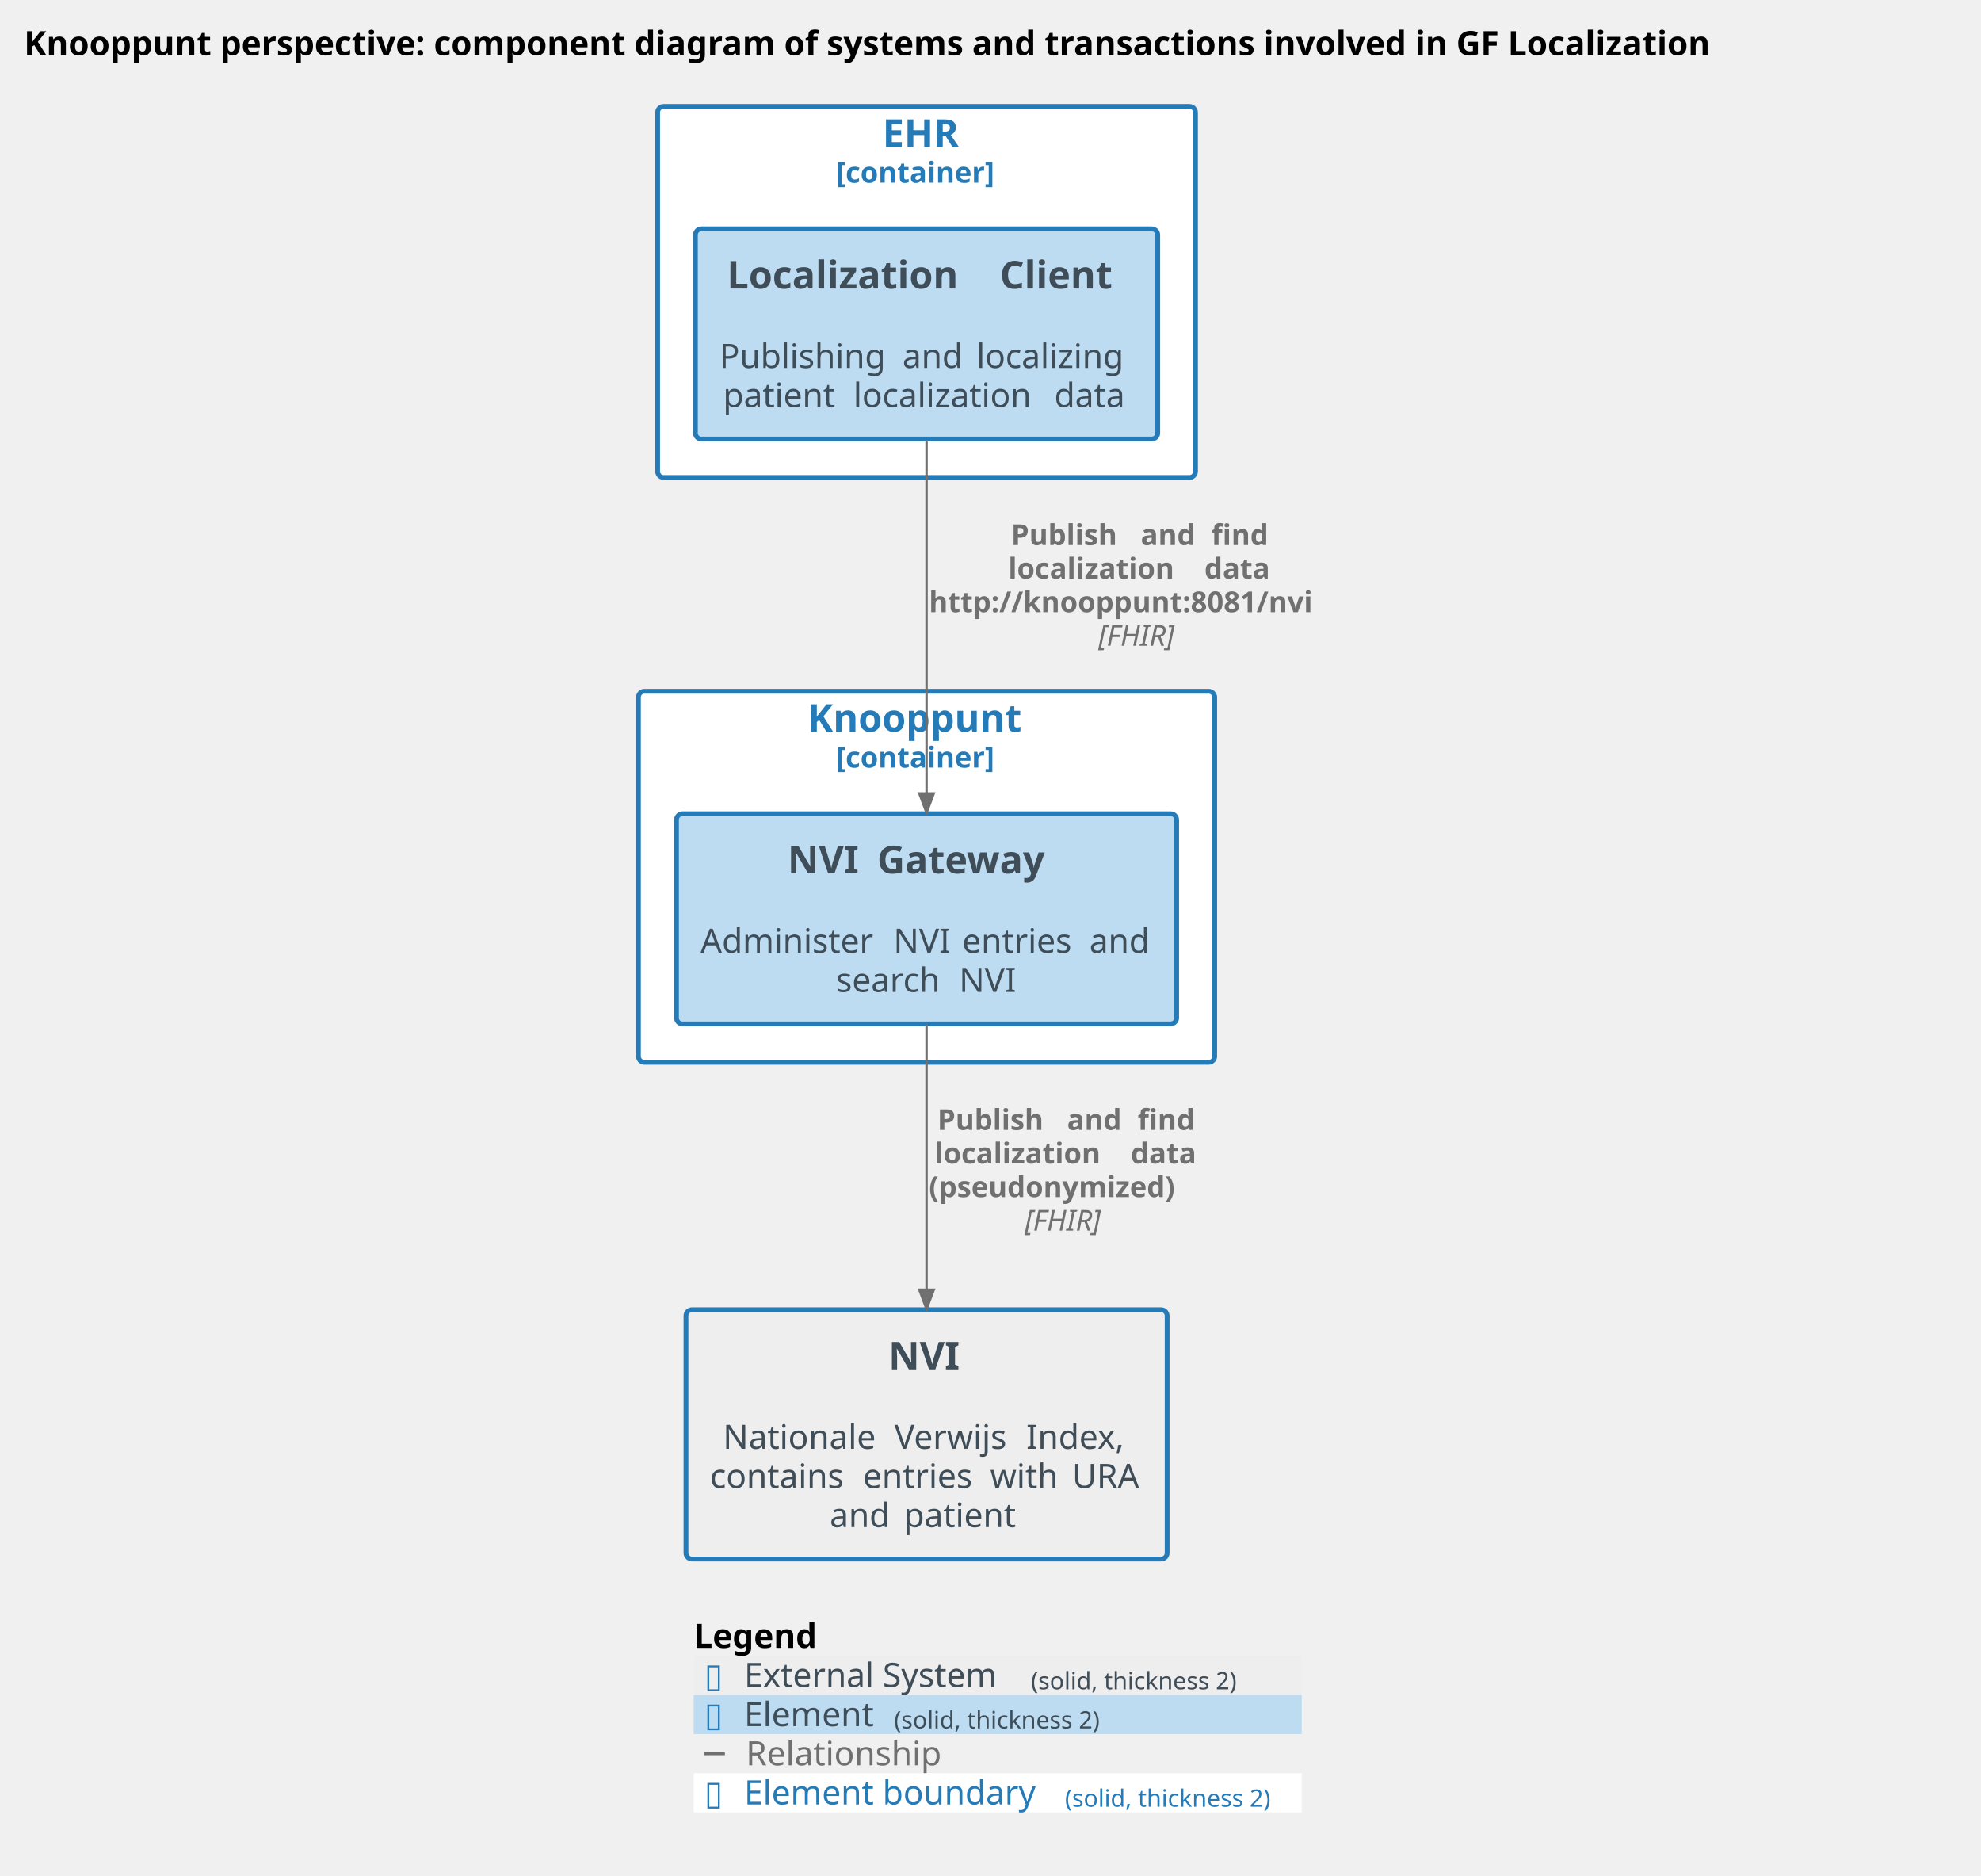
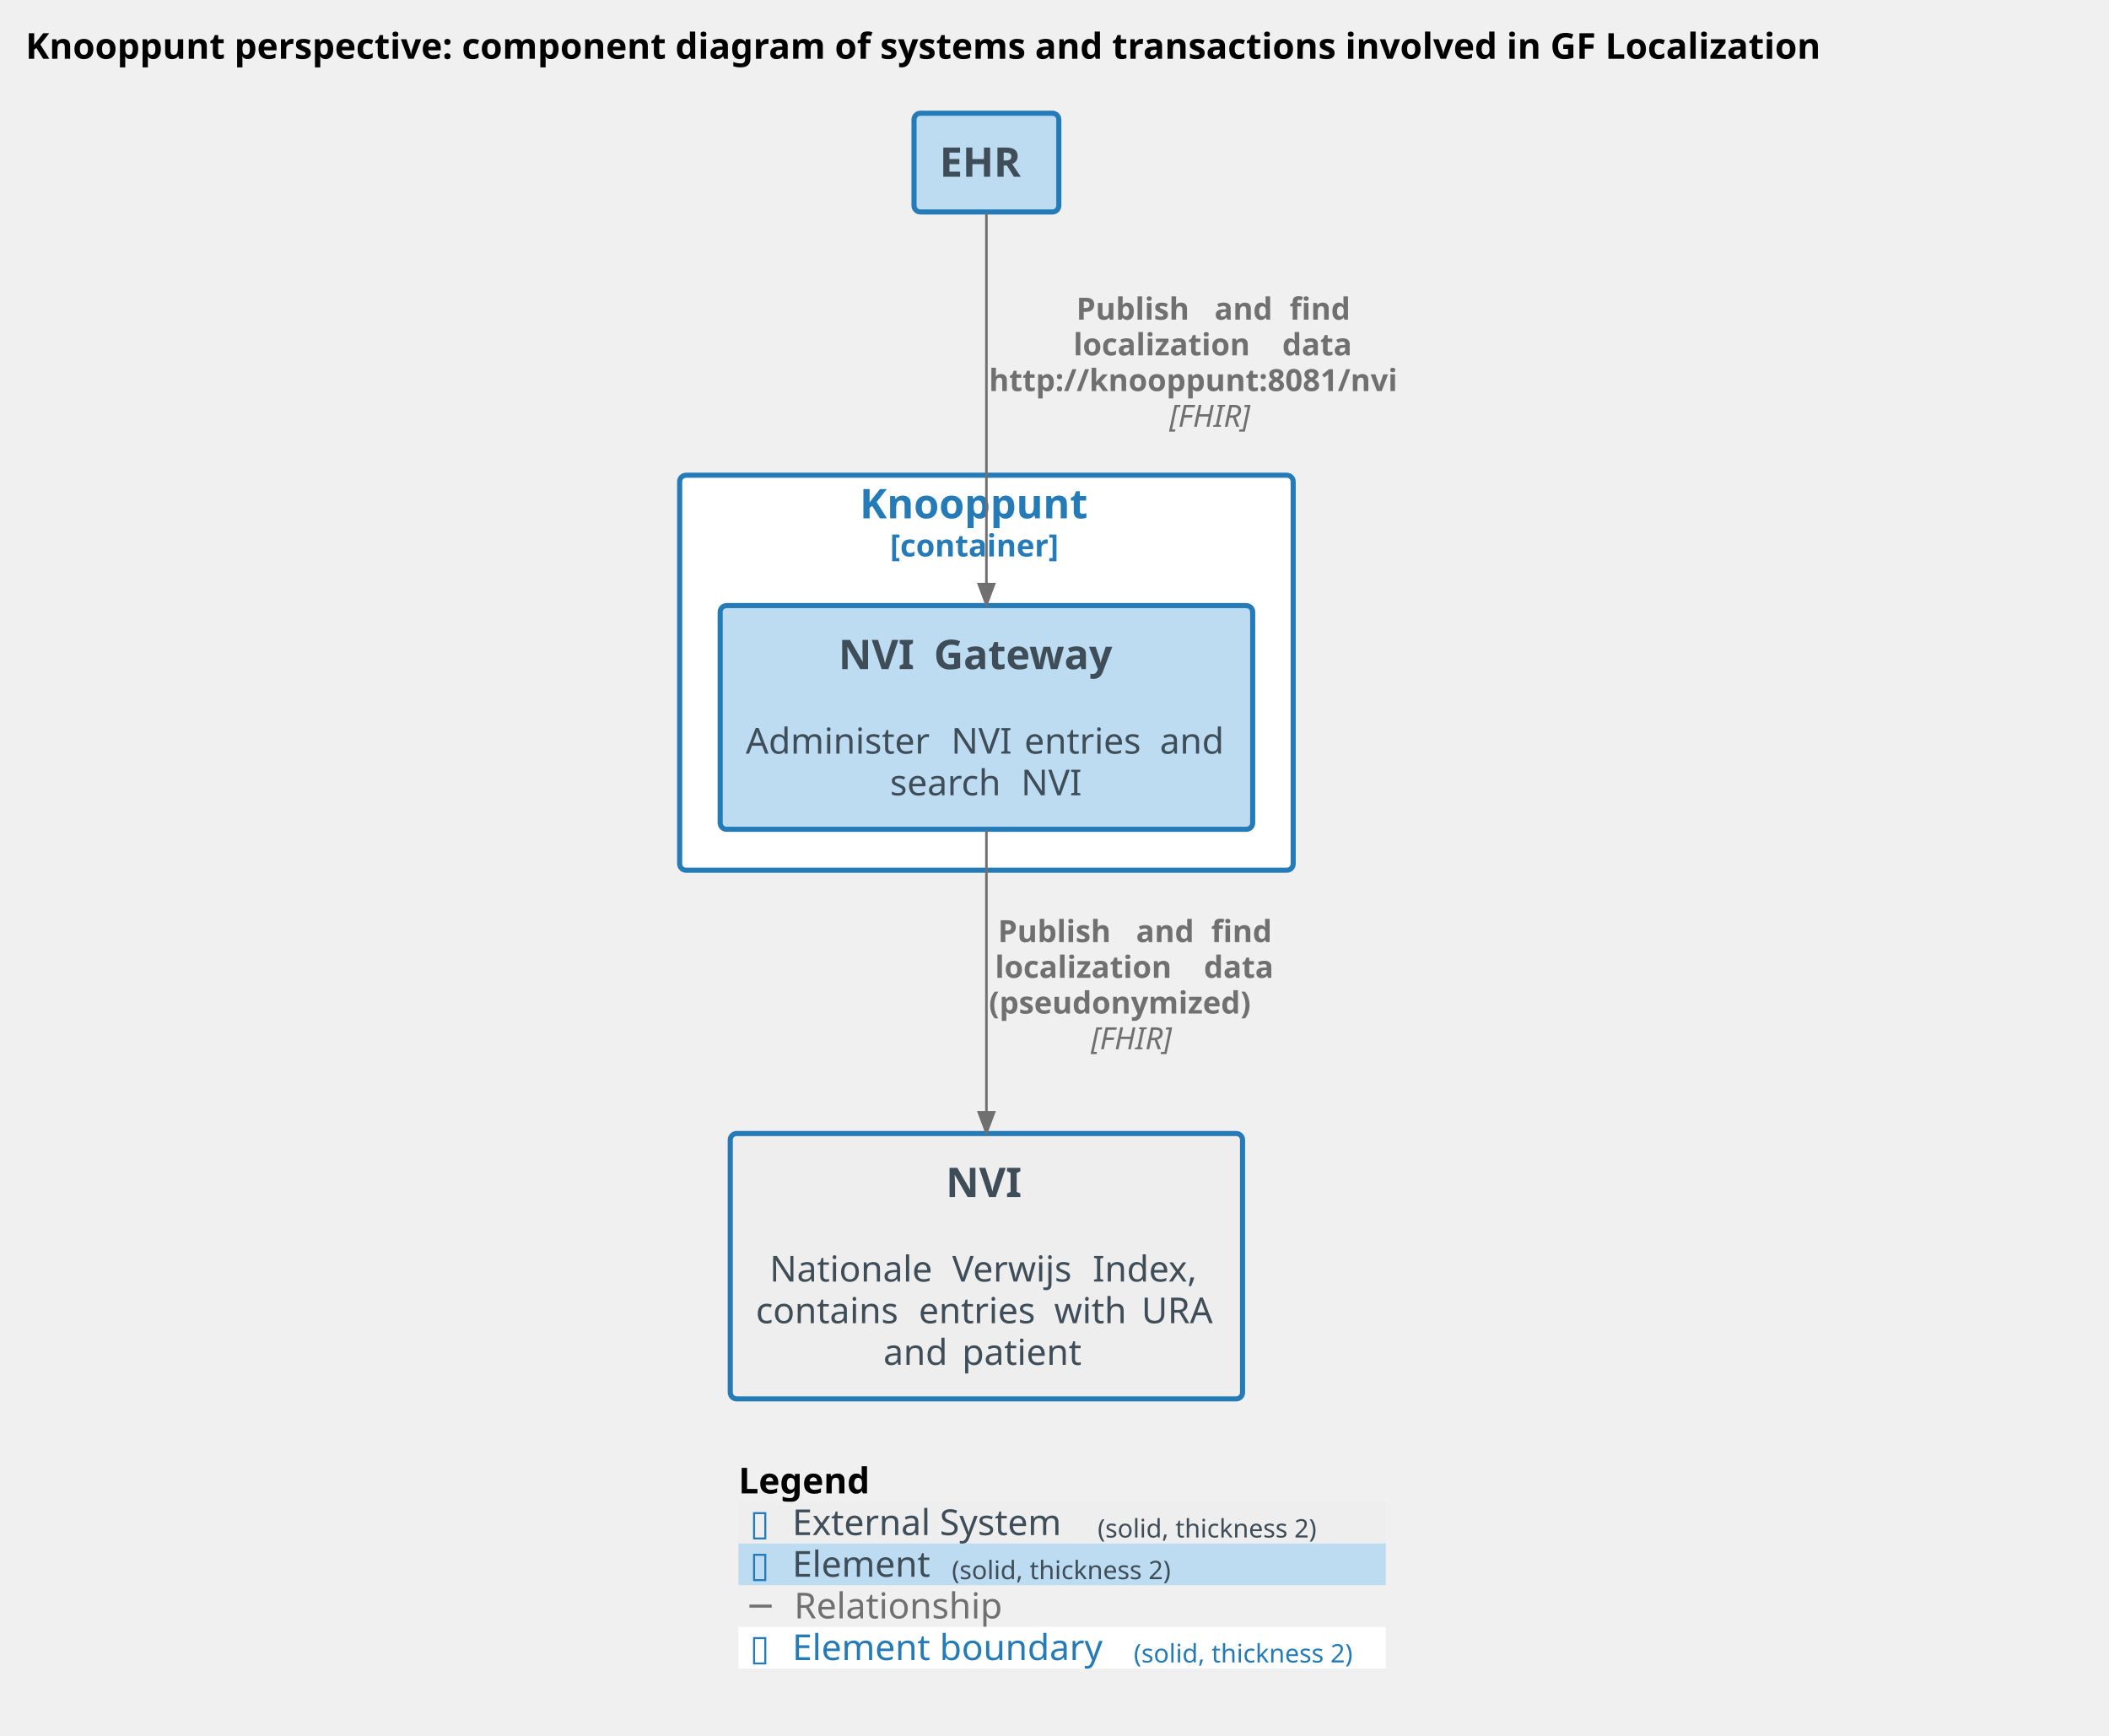
- <svg xmlns="http://www.w3.org/2000/svg" contentStyleType="text/css" data-diagram-type="DESCRIPTION" height="781px" preserveAspectRatio="none" style="width:825px;height:781px;background:#FFFFFF;" version="1.1" viewBox="0 0 825 781" width="825px" zoomAndPan="magnify">
+ <svg xmlns="http://www.w3.org/2000/svg" contentStyleType="text/css" data-diagram-type="DESCRIPTION" height="679px" preserveAspectRatio="none" style="width:825px;height:679px;background:#FFFFFF;" version="1.1" viewBox="0 0 825 679" width="825px" zoomAndPan="magnify">
  <defs />
  <g>
    <g class="title" data-source-line="2">
      <text fill="#000000" font-family="sans-serif" font-size="14" font-weight="bold" lengthAdjust="spacing" textLength="797.98" x="10" y="22.995">Knooppunt perspective: component diagram of systems and transactions involved in GF Localization</text>
    </g>
-     <g class="cluster" data-entity="XIS.Knooppunt_boundary" data-source-line="1593" data-uid="ent0003" id="cluster_XIS.Knooppunt_boundary">
-       <rect fill="#FFFFFF" height="154.52" rx="2.5" ry="2.5" style="stroke:#257BB8;stroke-width:2;" width="240" x="265.869" y="287.807" />
-       <text fill="#257BB8" font-family="sans-serif" font-size="16" font-weight="bold" lengthAdjust="spacing" textLength="99.109" x="336.314" y="304.658">Knooppunt</text>
-       <text fill="#257BB8" font-family="sans-serif" font-size="12" font-weight="bold" lengthAdjust="spacing" textLength="75.416" x="348.161" y="319.57">[container]</text>
+     <g class="cluster" data-entity="XIS.Knooppunt_boundary" data-source-line="1593" data-uid="ent0004" id="cluster_XIS.Knooppunt_boundary">
+       <rect fill="#FFFFFF" height="154.52" rx="2.5" ry="2.5" style="stroke:#257BB8;stroke-width:2;" width="240" x="265.869" y="185.917" />
+       <text fill="#257BB8" font-family="sans-serif" font-size="16" font-weight="bold" lengthAdjust="spacing" textLength="99.109" x="336.314" y="202.768">Knooppunt</text>
+       <text fill="#257BB8" font-family="sans-serif" font-size="12" font-weight="bold" lengthAdjust="spacing" textLength="75.416" x="348.161" y="217.68">[container]</text>
    </g>
-     <g class="cluster" data-entity="XIS.EHR_boundary" data-source-line="1593" data-uid="ent0005" id="cluster_XIS.EHR_boundary">
-       <rect fill="#FFFFFF" height="154.51" rx="2.5" ry="2.5" style="stroke:#257BB8;stroke-width:2;" width="224" x="273.869" y="44.297" />
-       <text fill="#257BB8" font-family="sans-serif" font-size="16" font-weight="bold" lengthAdjust="spacing" textLength="36.641" x="367.548" y="61.148">EHR</text>
-       <text fill="#257BB8" font-family="sans-serif" font-size="12" font-weight="bold" lengthAdjust="spacing" textLength="75.416" x="348.161" y="76.061">[container]</text>
-     </g>
-     <g class="entity" data-entity="XIS.Knooppunt.NVIGateway" data-source-line="63" data-uid="ent0004" id="entity_XIS.Knooppunt.NVIGateway">
-       <rect fill="#BDDCF2" height="87.516" rx="2.5" ry="2.5" style="stroke:#257BB8;stroke-width:2;" width="208.303" x="281.719" y="338.807" />
-       <text fill="#3E4D57" font-family="sans-serif" font-size="16" font-weight="bold" lengthAdjust="spacing" textLength="31.727" x="328.003" y="363.658">NVI</text>
-       <text fill="#3E4D57" font-family="sans-serif" font-size="16" font-weight="bold" lengthAdjust="spacing" textLength="5.57" x="359.729" y="363.658"> </text>
-       <text fill="#3E4D57" font-family="sans-serif" font-size="16" font-weight="bold" lengthAdjust="spacing" textLength="78.438" x="365.3" y="363.658">Gateway</text>
-       <text fill="#3E4D57" font-family="sans-serif" font-size="14" lengthAdjust="spacing" textLength="4.45" x="383.645" y="380.427"> </text>
-       <text fill="#3E4D57" font-family="sans-serif" font-size="14" lengthAdjust="spacing" textLength="75.906" x="291.719" y="396.724">Administer</text>
-       <text fill="#3E4D57" font-family="sans-serif" font-size="14" lengthAdjust="spacing" textLength="4.45" x="367.625" y="396.724"> </text>
-       <text fill="#3E4D57" font-family="sans-serif" font-size="14" lengthAdjust="spacing" textLength="24.179" x="372.075" y="396.724">NVI</text>
-       <text fill="#3E4D57" font-family="sans-serif" font-size="14" lengthAdjust="spacing" textLength="4.45" x="396.254" y="396.724"> </text>
-       <text fill="#3E4D57" font-family="sans-serif" font-size="14" lengthAdjust="spacing" textLength="48.528" x="400.704" y="396.724">entries</text>
-       <text fill="#3E4D57" font-family="sans-serif" font-size="14" lengthAdjust="spacing" textLength="4.45" x="449.232" y="396.724"> </text>
-       <text fill="#3E4D57" font-family="sans-serif" font-size="14" lengthAdjust="spacing" textLength="26.339" x="453.683" y="396.724">and</text>
-       <text fill="#3E4D57" font-family="sans-serif" font-size="14" lengthAdjust="spacing" textLength="46.812" x="348.149" y="413.021">search</text>
-       <text fill="#3E4D57" font-family="sans-serif" font-size="14" lengthAdjust="spacing" textLength="4.45" x="394.962" y="413.021"> </text>
-       <text fill="#3E4D57" font-family="sans-serif" font-size="14" lengthAdjust="spacing" textLength="24.179" x="399.412" y="413.021">NVI</text>
-     </g>
-     <g class="entity" data-entity="XIS.EHR.LocalizationClient" data-source-line="63" data-uid="ent0006" id="entity_XIS.EHR.LocalizationClient">
-       <rect fill="#BDDCF2" height="87.516" rx="2.5" ry="2.5" style="stroke:#257BB8;stroke-width:2;" width="192.546" x="289.599" y="95.297" />
-       <text fill="#3E4D57" font-family="sans-serif" font-size="16" font-weight="bold" lengthAdjust="spacing" textLength="108.062" x="302.754" y="120.148">Localization</text>
-       <text fill="#3E4D57" font-family="sans-serif" font-size="16" font-weight="bold" lengthAdjust="spacing" textLength="5.57" x="410.817" y="120.148"> </text>
-       <text fill="#3E4D57" font-family="sans-serif" font-size="16" font-weight="bold" lengthAdjust="spacing" textLength="52.602" x="416.387" y="120.148">Client</text>
-       <text fill="#3E4D57" font-family="sans-serif" font-size="14" lengthAdjust="spacing" textLength="4.45" x="383.647" y="136.917"> </text>
-       <text fill="#3E4D57" font-family="sans-serif" font-size="14" lengthAdjust="spacing" textLength="71.798" x="299.599" y="153.214">Publishing</text>
-       <text fill="#3E4D57" font-family="sans-serif" font-size="14" lengthAdjust="spacing" textLength="4.45" x="371.397" y="153.214"> </text>
-       <text fill="#3E4D57" font-family="sans-serif" font-size="14" lengthAdjust="spacing" textLength="26.339" x="375.847" y="153.214">and</text>
-       <text fill="#3E4D57" font-family="sans-serif" font-size="14" lengthAdjust="spacing" textLength="4.45" x="402.186" y="153.214"> </text>
-       <text fill="#3E4D57" font-family="sans-serif" font-size="14" lengthAdjust="spacing" textLength="65.509" x="406.636" y="153.214">localizing</text>
-       <text fill="#3E4D57" font-family="sans-serif" font-size="14" lengthAdjust="spacing" textLength="49.82" x="301.116" y="169.511">patient</text>
-       <text fill="#3E4D57" font-family="sans-serif" font-size="14" lengthAdjust="spacing" textLength="4.45" x="350.937" y="169.511"> </text>
-       <text fill="#3E4D57" font-family="sans-serif" font-size="14" lengthAdjust="spacing" textLength="79.256" x="355.387" y="169.511">localization</text>
-       <text fill="#3E4D57" font-family="sans-serif" font-size="14" lengthAdjust="spacing" textLength="4.45" x="434.643" y="169.511"> </text>
-       <text fill="#3E4D57" font-family="sans-serif" font-size="14" lengthAdjust="spacing" textLength="31.534" x="439.093" y="169.511">data</text>
+     <g class="entity" data-entity="XIS.Knooppunt.NVIGateway" data-source-line="63" data-uid="ent0005" id="entity_XIS.Knooppunt.NVIGateway">
+       <rect fill="#BDDCF2" height="87.516" rx="2.5" ry="2.5" style="stroke:#257BB8;stroke-width:2;" width="208.303" x="281.719" y="236.917" />
+       <text fill="#3E4D57" font-family="sans-serif" font-size="16" font-weight="bold" lengthAdjust="spacing" textLength="31.727" x="328.003" y="261.768">NVI</text>
+       <text fill="#3E4D57" font-family="sans-serif" font-size="16" font-weight="bold" lengthAdjust="spacing" textLength="5.57" x="359.729" y="261.768"> </text>
+       <text fill="#3E4D57" font-family="sans-serif" font-size="16" font-weight="bold" lengthAdjust="spacing" textLength="78.438" x="365.3" y="261.768">Gateway</text>
+       <text fill="#3E4D57" font-family="sans-serif" font-size="14" lengthAdjust="spacing" textLength="4.45" x="383.645" y="278.537"> </text>
+       <text fill="#3E4D57" font-family="sans-serif" font-size="14" lengthAdjust="spacing" textLength="75.906" x="291.719" y="294.834">Administer</text>
+       <text fill="#3E4D57" font-family="sans-serif" font-size="14" lengthAdjust="spacing" textLength="4.45" x="367.625" y="294.834"> </text>
+       <text fill="#3E4D57" font-family="sans-serif" font-size="14" lengthAdjust="spacing" textLength="24.179" x="372.075" y="294.834">NVI</text>
+       <text fill="#3E4D57" font-family="sans-serif" font-size="14" lengthAdjust="spacing" textLength="4.45" x="396.254" y="294.834"> </text>
+       <text fill="#3E4D57" font-family="sans-serif" font-size="14" lengthAdjust="spacing" textLength="48.528" x="400.704" y="294.834">entries</text>
+       <text fill="#3E4D57" font-family="sans-serif" font-size="14" lengthAdjust="spacing" textLength="4.45" x="449.232" y="294.834"> </text>
+       <text fill="#3E4D57" font-family="sans-serif" font-size="14" lengthAdjust="spacing" textLength="26.339" x="453.683" y="294.834">and</text>
+       <text fill="#3E4D57" font-family="sans-serif" font-size="14" lengthAdjust="spacing" textLength="46.812" x="348.149" y="311.131">search</text>
+       <text fill="#3E4D57" font-family="sans-serif" font-size="14" lengthAdjust="spacing" textLength="4.45" x="394.962" y="311.131"> </text>
+       <text fill="#3E4D57" font-family="sans-serif" font-size="14" lengthAdjust="spacing" textLength="24.179" x="399.412" y="311.131">NVI</text>
    </g>
    <g class="entity" data-entity="NVI" data-source-line="197" data-uid="ent0002" id="entity_NVI">
-       <rect fill="#EEEEEE" height="103.812" rx="2.5" ry="2.5" style="stroke:#257BB8;stroke-width:2;" width="200.394" x="285.669" y="545.327" />
-       <text fill="#3E4D57" font-family="sans-serif" font-size="16" font-weight="bold" lengthAdjust="spacing" textLength="31.727" x="370.002" y="570.178">NVI</text>
-       <text fill="#3E4D57" font-family="sans-serif" font-size="14" lengthAdjust="spacing" textLength="4.45" x="383.64" y="586.947"> </text>
-       <text fill="#3E4D57" font-family="sans-serif" font-size="14" lengthAdjust="spacing" textLength="66.951" x="301.086" y="603.244">Nationale</text>
-       <text fill="#3E4D57" font-family="sans-serif" font-size="14" lengthAdjust="spacing" textLength="4.45" x="368.037" y="603.244"> </text>
-       <text fill="#3E4D57" font-family="sans-serif" font-size="14" lengthAdjust="spacing" textLength="50.47" x="372.488" y="603.244">Verwijs</text>
-       <text fill="#3E4D57" font-family="sans-serif" font-size="14" lengthAdjust="spacing" textLength="4.45" x="422.957" y="603.244"> </text>
-       <text fill="#3E4D57" font-family="sans-serif" font-size="14" lengthAdjust="spacing" textLength="43.237" x="427.407" y="603.244">Index,</text>
-       <text fill="#3E4D57" font-family="sans-serif" font-size="14" lengthAdjust="spacing" textLength="59.261" x="295.669" y="619.541">contains</text>
-       <text fill="#3E4D57" font-family="sans-serif" font-size="14" lengthAdjust="spacing" textLength="4.45" x="354.929" y="619.541"> </text>
-       <text fill="#3E4D57" font-family="sans-serif" font-size="14" lengthAdjust="spacing" textLength="48.528" x="359.38" y="619.541">entries</text>
-       <text fill="#3E4D57" font-family="sans-serif" font-size="14" lengthAdjust="spacing" textLength="4.45" x="407.908" y="619.541"> </text>
-       <text fill="#3E4D57" font-family="sans-serif" font-size="14" lengthAdjust="spacing" textLength="29.702" x="412.358" y="619.541">with</text>
-       <text fill="#3E4D57" font-family="sans-serif" font-size="14" lengthAdjust="spacing" textLength="4.45" x="442.06" y="619.541"> </text>
-       <text fill="#3E4D57" font-family="sans-serif" font-size="14" lengthAdjust="spacing" textLength="29.552" x="446.51" y="619.541">URA</text>
-       <text fill="#3E4D57" font-family="sans-serif" font-size="14" lengthAdjust="spacing" textLength="26.339" x="345.561" y="635.838">and</text>
-       <text fill="#3E4D57" font-family="sans-serif" font-size="14" lengthAdjust="spacing" textLength="4.45" x="371.9" y="635.838"> </text>
-       <text fill="#3E4D57" font-family="sans-serif" font-size="14" lengthAdjust="spacing" textLength="49.82" x="376.35" y="635.838">patient</text>
+       <rect fill="#EEEEEE" height="103.812" rx="2.5" ry="2.5" style="stroke:#257BB8;stroke-width:2;" width="200.394" x="285.669" y="443.437" />
+       <text fill="#3E4D57" font-family="sans-serif" font-size="16" font-weight="bold" lengthAdjust="spacing" textLength="31.727" x="370.002" y="468.288">NVI</text>
+       <text fill="#3E4D57" font-family="sans-serif" font-size="14" lengthAdjust="spacing" textLength="4.45" x="383.64" y="485.057"> </text>
+       <text fill="#3E4D57" font-family="sans-serif" font-size="14" lengthAdjust="spacing" textLength="66.951" x="301.086" y="501.354">Nationale</text>
+       <text fill="#3E4D57" font-family="sans-serif" font-size="14" lengthAdjust="spacing" textLength="4.45" x="368.037" y="501.354"> </text>
+       <text fill="#3E4D57" font-family="sans-serif" font-size="14" lengthAdjust="spacing" textLength="50.47" x="372.488" y="501.354">Verwijs</text>
+       <text fill="#3E4D57" font-family="sans-serif" font-size="14" lengthAdjust="spacing" textLength="4.45" x="422.957" y="501.354"> </text>
+       <text fill="#3E4D57" font-family="sans-serif" font-size="14" lengthAdjust="spacing" textLength="43.237" x="427.407" y="501.354">Index,</text>
+       <text fill="#3E4D57" font-family="sans-serif" font-size="14" lengthAdjust="spacing" textLength="59.261" x="295.669" y="517.651">contains</text>
+       <text fill="#3E4D57" font-family="sans-serif" font-size="14" lengthAdjust="spacing" textLength="4.45" x="354.929" y="517.651"> </text>
+       <text fill="#3E4D57" font-family="sans-serif" font-size="14" lengthAdjust="spacing" textLength="48.528" x="359.38" y="517.651">entries</text>
+       <text fill="#3E4D57" font-family="sans-serif" font-size="14" lengthAdjust="spacing" textLength="4.45" x="407.908" y="517.651"> </text>
+       <text fill="#3E4D57" font-family="sans-serif" font-size="14" lengthAdjust="spacing" textLength="29.702" x="412.358" y="517.651">with</text>
+       <text fill="#3E4D57" font-family="sans-serif" font-size="14" lengthAdjust="spacing" textLength="4.45" x="442.06" y="517.651"> </text>
+       <text fill="#3E4D57" font-family="sans-serif" font-size="14" lengthAdjust="spacing" textLength="29.552" x="446.51" y="517.651">URA</text>
+       <text fill="#3E4D57" font-family="sans-serif" font-size="14" lengthAdjust="spacing" textLength="26.339" x="345.561" y="533.948">and</text>
+       <text fill="#3E4D57" font-family="sans-serif" font-size="14" lengthAdjust="spacing" textLength="4.45" x="371.9" y="533.948"> </text>
+       <text fill="#3E4D57" font-family="sans-serif" font-size="14" lengthAdjust="spacing" textLength="49.82" x="376.35" y="533.948">patient</text>
    </g>
-     <g class="link" data-entity-1="XIS.EHR.LocalizationClient" data-entity-2="XIS.Knooppunt.NVIGateway" data-source-line="1706" data-uid="lnk7" id="link_XIS.EHR.LocalizationClient_XIS.Knooppunt.NVIGateway">
-       <path d="M385.869,183.227 C385.869,227.057 385.869,286.517 385.869,330.357" fill="none" id="XIS.EHR.LocalizationClient-to-XIS.Knooppunt.NVIGateway" style="stroke:#707070;stroke-width:1;" />
-       <polygon fill="#707070" points="385.869,338.357,388.869,330.357,382.869,330.357,385.869,338.357" style="stroke:#707070;stroke-width:1;" />
-       <text fill="#707070" font-family="sans-serif" font-size="12" font-weight="bold" lengthAdjust="spacing" textLength="49.84" x="421.043" y="226.946">Publish</text>
-       <text fill="#707070" font-family="sans-serif" font-size="12" font-weight="bold" lengthAdjust="spacing" textLength="4.178" x="470.883" y="226.946"> </text>
-       <text fill="#707070" font-family="sans-serif" font-size="12" font-weight="bold" lengthAdjust="spacing" textLength="25.23" x="475.061" y="226.946">and</text>
-       <text fill="#707070" font-family="sans-serif" font-size="12" font-weight="bold" lengthAdjust="spacing" textLength="4.178" x="500.291" y="226.946"> </text>
-       <text fill="#707070" font-family="sans-serif" font-size="12" font-weight="bold" lengthAdjust="spacing" textLength="26.467" x="504.469" y="226.946">find</text>
-       <text fill="#707070" font-family="sans-serif" font-size="12" font-weight="bold" lengthAdjust="spacing" textLength="77.514" x="419.883" y="240.914">localization</text>
-       <text fill="#707070" font-family="sans-serif" font-size="12" font-weight="bold" lengthAdjust="spacing" textLength="4.178" x="497.397" y="240.914"> </text>
-       <text fill="#707070" font-family="sans-serif" font-size="12" font-weight="bold" lengthAdjust="spacing" textLength="30.521" x="501.575" y="240.914">data</text>
-       <text fill="#707070" font-family="sans-serif" font-size="12" font-weight="bold" lengthAdjust="spacing" textLength="178.242" x="386.869" y="254.883">http://knooppunt:8081/nvi</text>
-       <text fill="#707070" font-family="sans-serif" font-size="12" font-style="italic" lengthAdjust="spacing" textLength="37.166" x="457.407" y="268.852">[FHIR]</text>
+     <g class="entity" data-entity="XIS.EHR" data-source-line="71" data-uid="ent0003" id="entity_XIS.EHR">
+       <rect fill="#BDDCF2" height="38.625" rx="2.5" ry="2.5" style="stroke:#257BB8;stroke-width:2;" width="56.641" x="357.549" y="44.297" />
+       <text fill="#3E4D57" font-family="sans-serif" font-size="16" font-weight="bold" lengthAdjust="spacing" textLength="36.641" x="367.549" y="69.148">EHR</text>
    </g>
-     <g class="link" data-entity-1="XIS.Knooppunt.NVIGateway" data-entity-2="NVI" data-source-line="1706" data-uid="lnk8" id="link_XIS.Knooppunt.NVIGateway_NVI">
-       <path d="M385.869,426.607 C385.869,460.827 385.869,500.807 385.869,537.017" fill="none" id="XIS.Knooppunt.NVIGateway-to-NVI" style="stroke:#707070;stroke-width:1;" />
-       <polygon fill="#707070" points="385.869,545.017,388.869,537.017,382.869,537.017,385.869,545.017" style="stroke:#707070;stroke-width:1;" />
-       <text fill="#707070" font-family="sans-serif" font-size="12" font-weight="bold" lengthAdjust="spacing" textLength="49.84" x="390.378" y="470.466">Publish</text>
-       <text fill="#707070" font-family="sans-serif" font-size="12" font-weight="bold" lengthAdjust="spacing" textLength="4.178" x="440.218" y="470.466"> </text>
-       <text fill="#707070" font-family="sans-serif" font-size="12" font-weight="bold" lengthAdjust="spacing" textLength="25.23" x="444.396" y="470.466">and</text>
-       <text fill="#707070" font-family="sans-serif" font-size="12" font-weight="bold" lengthAdjust="spacing" textLength="4.178" x="469.627" y="470.466"> </text>
-       <text fill="#707070" font-family="sans-serif" font-size="12" font-weight="bold" lengthAdjust="spacing" textLength="26.467" x="473.804" y="470.466">find</text>
-       <text fill="#707070" font-family="sans-serif" font-size="12" font-weight="bold" lengthAdjust="spacing" textLength="77.514" x="389.218" y="484.434">localization</text>
-       <text fill="#707070" font-family="sans-serif" font-size="12" font-weight="bold" lengthAdjust="spacing" textLength="4.178" x="466.732" y="484.434"> </text>
-       <text fill="#707070" font-family="sans-serif" font-size="12" font-weight="bold" lengthAdjust="spacing" textLength="30.521" x="470.91" y="484.434">data</text>
-       <text fill="#707070" font-family="sans-serif" font-size="12" font-weight="bold" lengthAdjust="spacing" textLength="116.912" x="386.869" y="498.403">(pseudonymized)</text>
-       <text fill="#707070" font-family="sans-serif" font-size="12" font-style="italic" lengthAdjust="spacing" textLength="37.166" x="426.742" y="512.372">[FHIR]</text>
+     <g class="link" data-entity-1="XIS.EHR" data-entity-2="XIS.Knooppunt.NVIGateway" data-source-line="1706" data-uid="lnk6" id="link_XIS.EHR_XIS.Knooppunt.NVIGateway">
+       <path d="M385.869,83.317 C385.869,117.247 385.869,181.737 385.869,228.517" fill="none" id="XIS.EHR-to-XIS.Knooppunt.NVIGateway" style="stroke:#707070;stroke-width:1;" />
+       <polygon fill="#707070" points="385.869,236.517,388.869,228.517,382.869,228.517,385.869,236.517" style="stroke:#707070;stroke-width:1;" />
+       <text fill="#707070" font-family="sans-serif" font-size="12" font-weight="bold" lengthAdjust="spacing" textLength="49.84" x="421.043" y="125.055">Publish</text>
+       <text fill="#707070" font-family="sans-serif" font-size="12" font-weight="bold" lengthAdjust="spacing" textLength="4.178" x="470.883" y="125.055"> </text>
+       <text fill="#707070" font-family="sans-serif" font-size="12" font-weight="bold" lengthAdjust="spacing" textLength="25.23" x="475.061" y="125.055">and</text>
+       <text fill="#707070" font-family="sans-serif" font-size="12" font-weight="bold" lengthAdjust="spacing" textLength="4.178" x="500.291" y="125.055"> </text>
+       <text fill="#707070" font-family="sans-serif" font-size="12" font-weight="bold" lengthAdjust="spacing" textLength="26.467" x="504.469" y="125.055">find</text>
+       <text fill="#707070" font-family="sans-serif" font-size="12" font-weight="bold" lengthAdjust="spacing" textLength="77.514" x="419.883" y="139.024">localization</text>
+       <text fill="#707070" font-family="sans-serif" font-size="12" font-weight="bold" lengthAdjust="spacing" textLength="4.178" x="497.397" y="139.024"> </text>
+       <text fill="#707070" font-family="sans-serif" font-size="12" font-weight="bold" lengthAdjust="spacing" textLength="30.521" x="501.575" y="139.024">data</text>
+       <text fill="#707070" font-family="sans-serif" font-size="12" font-weight="bold" lengthAdjust="spacing" textLength="178.242" x="386.869" y="152.993">http://knooppunt:8081/nvi</text>
+       <text fill="#707070" font-family="sans-serif" font-size="12" font-style="italic" lengthAdjust="spacing" textLength="37.166" x="457.407" y="166.962">[FHIR]</text>
+     </g>
+     <g class="link" data-entity-1="XIS.Knooppunt.NVIGateway" data-entity-2="NVI" data-source-line="1706" data-uid="lnk7" id="link_XIS.Knooppunt.NVIGateway_NVI">
+       <path d="M385.869,324.717 C385.869,358.937 385.869,398.917 385.869,435.127" fill="none" id="XIS.Knooppunt.NVIGateway-to-NVI" style="stroke:#707070;stroke-width:1;" />
+       <polygon fill="#707070" points="385.869,443.127,388.869,435.127,382.869,435.127,385.869,443.127" style="stroke:#707070;stroke-width:1;" />
+       <text fill="#707070" font-family="sans-serif" font-size="12" font-weight="bold" lengthAdjust="spacing" textLength="49.84" x="390.378" y="368.575">Publish</text>
+       <text fill="#707070" font-family="sans-serif" font-size="12" font-weight="bold" lengthAdjust="spacing" textLength="4.178" x="440.218" y="368.575"> </text>
+       <text fill="#707070" font-family="sans-serif" font-size="12" font-weight="bold" lengthAdjust="spacing" textLength="25.23" x="444.396" y="368.575">and</text>
+       <text fill="#707070" font-family="sans-serif" font-size="12" font-weight="bold" lengthAdjust="spacing" textLength="4.178" x="469.627" y="368.575"> </text>
+       <text fill="#707070" font-family="sans-serif" font-size="12" font-weight="bold" lengthAdjust="spacing" textLength="26.467" x="473.804" y="368.575">find</text>
+       <text fill="#707070" font-family="sans-serif" font-size="12" font-weight="bold" lengthAdjust="spacing" textLength="77.514" x="389.218" y="382.544">localization</text>
+       <text fill="#707070" font-family="sans-serif" font-size="12" font-weight="bold" lengthAdjust="spacing" textLength="4.178" x="466.732" y="382.544"> </text>
+       <text fill="#707070" font-family="sans-serif" font-size="12" font-weight="bold" lengthAdjust="spacing" textLength="30.521" x="470.91" y="382.544">data</text>
+       <text fill="#707070" font-family="sans-serif" font-size="12" font-weight="bold" lengthAdjust="spacing" textLength="116.912" x="386.869" y="396.513">(pseudonymized)</text>
+       <text fill="#707070" font-family="sans-serif" font-size="12" font-style="italic" lengthAdjust="spacing" textLength="37.166" x="426.742" y="410.482">[FHIR]</text>
    </g>
    <g class="legend" data-source-line="1510">
-       <rect fill="none" height="16.297" style="stroke:none;stroke-width:1;" width="253.242" x="288.869" y="673.139" />
-       <text fill="#000000" font-family="sans-serif" font-size="14" font-weight="bold" lengthAdjust="spacing" textLength="57.921" x="288.869" y="686.135">Legend</text>
-       <text fill="#FFFFFF" font-family="sans-serif" font-size="14" lengthAdjust="spacing" textLength="4.45" x="351.664" y="686.135"> </text>
-       <rect fill="#EEEEEE" height="16.297" style="stroke:none;stroke-width:1;" width="253.242" x="288.869" y="689.436" />
-       <text fill="#257BB8" font-family="sans-serif" font-size="14" lengthAdjust="spacing" textLength="7.704" x="293.319" y="702.431">▯</text>
-       <text fill="#FFFFFF" font-family="sans-serif" font-size="14" lengthAdjust="spacing" textLength="4.45" x="301.023" y="702.431"> </text>
-       <text fill="#3E4D57" font-family="sans-serif" font-size="14" lengthAdjust="spacing" textLength="114.987" x="309.923" y="702.431">External System</text>
-       <text fill="#3E4D57" font-family="sans-serif" font-size="10" lengthAdjust="spacing" textLength="94.17" x="429.361" y="703.375">(solid, thickness 2)</text>
-       <text fill="#FFFFFF" font-family="sans-serif" font-size="14" lengthAdjust="spacing" textLength="4.45" x="523.531" y="702.431"> </text>
-       <rect fill="#BDDCF2" height="16.297" style="stroke:none;stroke-width:1;" width="253.242" x="288.869" y="705.733" />
-       <text fill="#257BB8" font-family="sans-serif" font-size="14" lengthAdjust="spacing" textLength="7.704" x="293.319" y="718.728">▯</text>
-       <text fill="#FFFFFF" font-family="sans-serif" font-size="14" lengthAdjust="spacing" textLength="4.45" x="301.023" y="718.728"> </text>
-       <text fill="#3E4D57" font-family="sans-serif" font-size="14" lengthAdjust="spacing" textLength="57.962" x="309.923" y="718.728">Element</text>
-       <text fill="#3E4D57" font-family="sans-serif" font-size="10" lengthAdjust="spacing" textLength="94.17" x="372.335" y="719.672">(solid, thickness 2)</text>
-       <text fill="#FFFFFF" font-family="sans-serif" font-size="14" lengthAdjust="spacing" textLength="4.45" x="466.505" y="718.728"> </text>
-       <text fill="#707070" font-family="sans-serif" font-size="14" lengthAdjust="spacing" textLength="8.429" x="293.319" y="735.025">─</text>
-       <text fill="#FFFFFF" font-family="sans-serif" font-size="14" lengthAdjust="spacing" textLength="4.45" x="301.748" y="735.025"> </text>
-       <text fill="#707070" font-family="sans-serif" font-size="14" lengthAdjust="spacing" textLength="86.57" x="310.648" y="735.025">Relationship</text>
-       <text fill="#FFFFFF" font-family="sans-serif" font-size="14" lengthAdjust="spacing" textLength="4.45" x="401.668" y="735.025"> </text>
-       <rect fill="#FFFFFF" height="16.297" style="stroke:none;stroke-width:1;" width="253.242" x="288.869" y="738.327" />
-       <text fill="#257BB8" font-family="sans-serif" font-size="14" lengthAdjust="spacing" textLength="7.704" x="293.319" y="751.322">▯</text>
-       <text fill="#FFFFFF" font-family="sans-serif" font-size="14" lengthAdjust="spacing" textLength="4.45" x="301.023" y="751.322"> </text>
-       <text fill="#257BB8" font-family="sans-serif" font-size="14" lengthAdjust="spacing" textLength="129.117" x="309.923" y="751.322">Element boundary</text>
-       <text fill="#257BB8" font-family="sans-serif" font-size="10" lengthAdjust="spacing" textLength="94.17" x="443.491" y="752.265">(solid, thickness 2)</text>
-       <text fill="#FFFFFF" font-family="sans-serif" font-size="14" lengthAdjust="spacing" textLength="4.45" x="537.661" y="751.322"> </text>
-       <line style="stroke:none;stroke-width:1;" x1="288.869" x2="542.111" y1="673.139" y2="673.139" />
-       <line style="stroke:none;stroke-width:1;" x1="288.869" x2="542.111" y1="689.436" y2="689.436" />
-       <line style="stroke:none;stroke-width:1;" x1="288.869" x2="542.111" y1="705.733" y2="705.733" />
-       <line style="stroke:none;stroke-width:1;" x1="288.869" x2="542.111" y1="722.03" y2="722.03" />
-       <line style="stroke:none;stroke-width:1;" x1="288.869" x2="542.111" y1="738.327" y2="738.327" />
-       <line style="stroke:none;stroke-width:1;" x1="288.869" x2="542.111" y1="754.624" y2="754.624" />
-       <line style="stroke:none;stroke-width:1;" x1="288.869" x2="288.869" y1="673.139" y2="754.624" />
-       <line style="stroke:none;stroke-width:1;" x1="542.111" x2="542.111" y1="673.139" y2="754.624" />
+       <rect fill="none" height="16.297" style="stroke:none;stroke-width:1;" width="253.242" x="288.869" y="571.249" />
+       <text fill="#000000" font-family="sans-serif" font-size="14" font-weight="bold" lengthAdjust="spacing" textLength="57.921" x="288.869" y="584.245">Legend</text>
+       <text fill="#FFFFFF" font-family="sans-serif" font-size="14" lengthAdjust="spacing" textLength="4.45" x="351.664" y="584.245"> </text>
+       <rect fill="#EEEEEE" height="16.297" style="stroke:none;stroke-width:1;" width="253.242" x="288.869" y="587.546" />
+       <text fill="#257BB8" font-family="sans-serif" font-size="14" lengthAdjust="spacing" textLength="7.704" x="293.319" y="600.541">▯</text>
+       <text fill="#FFFFFF" font-family="sans-serif" font-size="14" lengthAdjust="spacing" textLength="4.45" x="301.023" y="600.541"> </text>
+       <text fill="#3E4D57" font-family="sans-serif" font-size="14" lengthAdjust="spacing" textLength="114.987" x="309.923" y="600.541">External System</text>
+       <text fill="#3E4D57" font-family="sans-serif" font-size="10" lengthAdjust="spacing" textLength="94.17" x="429.361" y="601.485">(solid, thickness 2)</text>
+       <text fill="#FFFFFF" font-family="sans-serif" font-size="14" lengthAdjust="spacing" textLength="4.45" x="523.531" y="600.541"> </text>
+       <rect fill="#BDDCF2" height="16.297" style="stroke:none;stroke-width:1;" width="253.242" x="288.869" y="603.843" />
+       <text fill="#257BB8" font-family="sans-serif" font-size="14" lengthAdjust="spacing" textLength="7.704" x="293.319" y="616.838">▯</text>
+       <text fill="#FFFFFF" font-family="sans-serif" font-size="14" lengthAdjust="spacing" textLength="4.45" x="301.023" y="616.838"> </text>
+       <text fill="#3E4D57" font-family="sans-serif" font-size="14" lengthAdjust="spacing" textLength="57.962" x="309.923" y="616.838">Element</text>
+       <text fill="#3E4D57" font-family="sans-serif" font-size="10" lengthAdjust="spacing" textLength="94.17" x="372.335" y="617.782">(solid, thickness 2)</text>
+       <text fill="#FFFFFF" font-family="sans-serif" font-size="14" lengthAdjust="spacing" textLength="4.45" x="466.505" y="616.838"> </text>
+       <text fill="#707070" font-family="sans-serif" font-size="14" lengthAdjust="spacing" textLength="8.429" x="293.319" y="633.135">─</text>
+       <text fill="#FFFFFF" font-family="sans-serif" font-size="14" lengthAdjust="spacing" textLength="4.45" x="301.748" y="633.135"> </text>
+       <text fill="#707070" font-family="sans-serif" font-size="14" lengthAdjust="spacing" textLength="86.57" x="310.648" y="633.135">Relationship</text>
+       <text fill="#FFFFFF" font-family="sans-serif" font-size="14" lengthAdjust="spacing" textLength="4.45" x="401.668" y="633.135"> </text>
+       <rect fill="#FFFFFF" height="16.297" style="stroke:none;stroke-width:1;" width="253.242" x="288.869" y="636.437" />
+       <text fill="#257BB8" font-family="sans-serif" font-size="14" lengthAdjust="spacing" textLength="7.704" x="293.319" y="649.432">▯</text>
+       <text fill="#FFFFFF" font-family="sans-serif" font-size="14" lengthAdjust="spacing" textLength="4.45" x="301.023" y="649.432"> </text>
+       <text fill="#257BB8" font-family="sans-serif" font-size="14" lengthAdjust="spacing" textLength="129.117" x="309.923" y="649.432">Element boundary</text>
+       <text fill="#257BB8" font-family="sans-serif" font-size="10" lengthAdjust="spacing" textLength="94.17" x="443.491" y="650.375">(solid, thickness 2)</text>
+       <text fill="#FFFFFF" font-family="sans-serif" font-size="14" lengthAdjust="spacing" textLength="4.45" x="537.661" y="649.432"> </text>
+       <line style="stroke:none;stroke-width:1;" x1="288.869" x2="542.111" y1="571.249" y2="571.249" />
+       <line style="stroke:none;stroke-width:1;" x1="288.869" x2="542.111" y1="587.546" y2="587.546" />
+       <line style="stroke:none;stroke-width:1;" x1="288.869" x2="542.111" y1="603.843" y2="603.843" />
+       <line style="stroke:none;stroke-width:1;" x1="288.869" x2="542.111" y1="620.14" y2="620.14" />
+       <line style="stroke:none;stroke-width:1;" x1="288.869" x2="542.111" y1="636.437" y2="636.437" />
+       <line style="stroke:none;stroke-width:1;" x1="288.869" x2="542.111" y1="652.734" y2="652.734" />
+       <line style="stroke:none;stroke-width:1;" x1="288.869" x2="288.869" y1="571.249" y2="652.734" />
+       <line style="stroke:none;stroke-width:1;" x1="542.111" x2="542.111" y1="571.249" y2="652.734" />
    </g>
  </g>
</svg>
